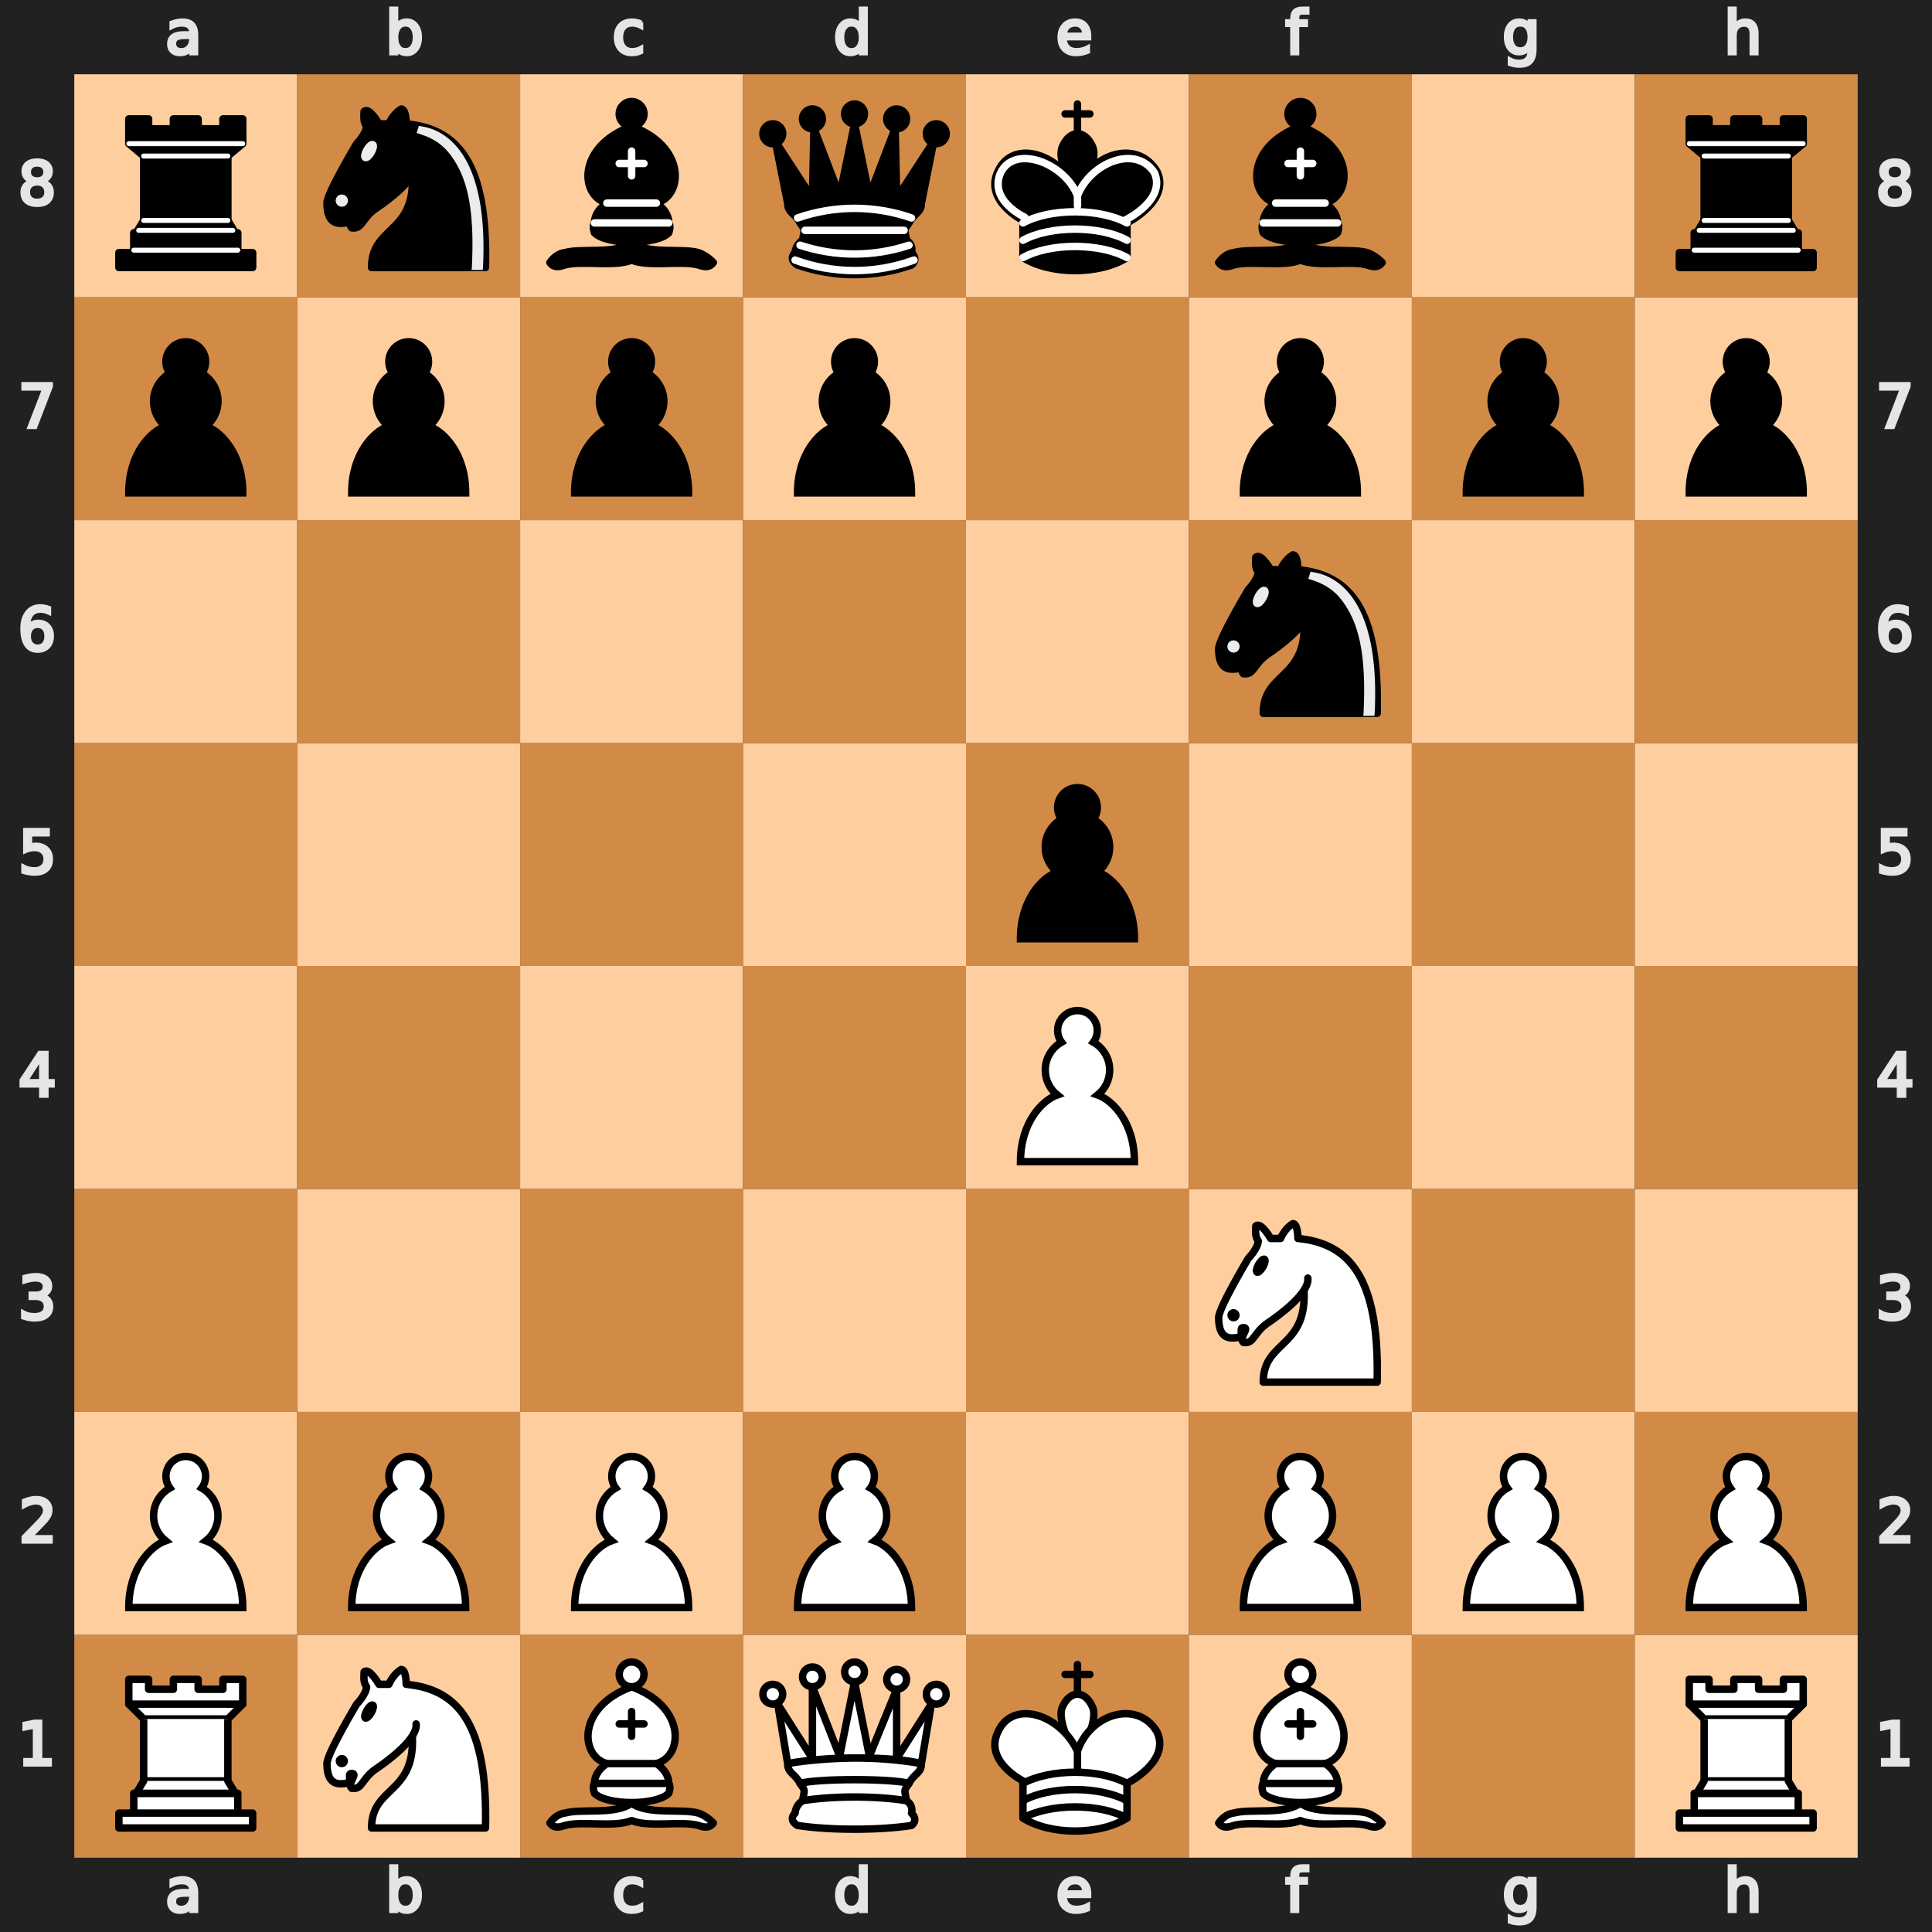
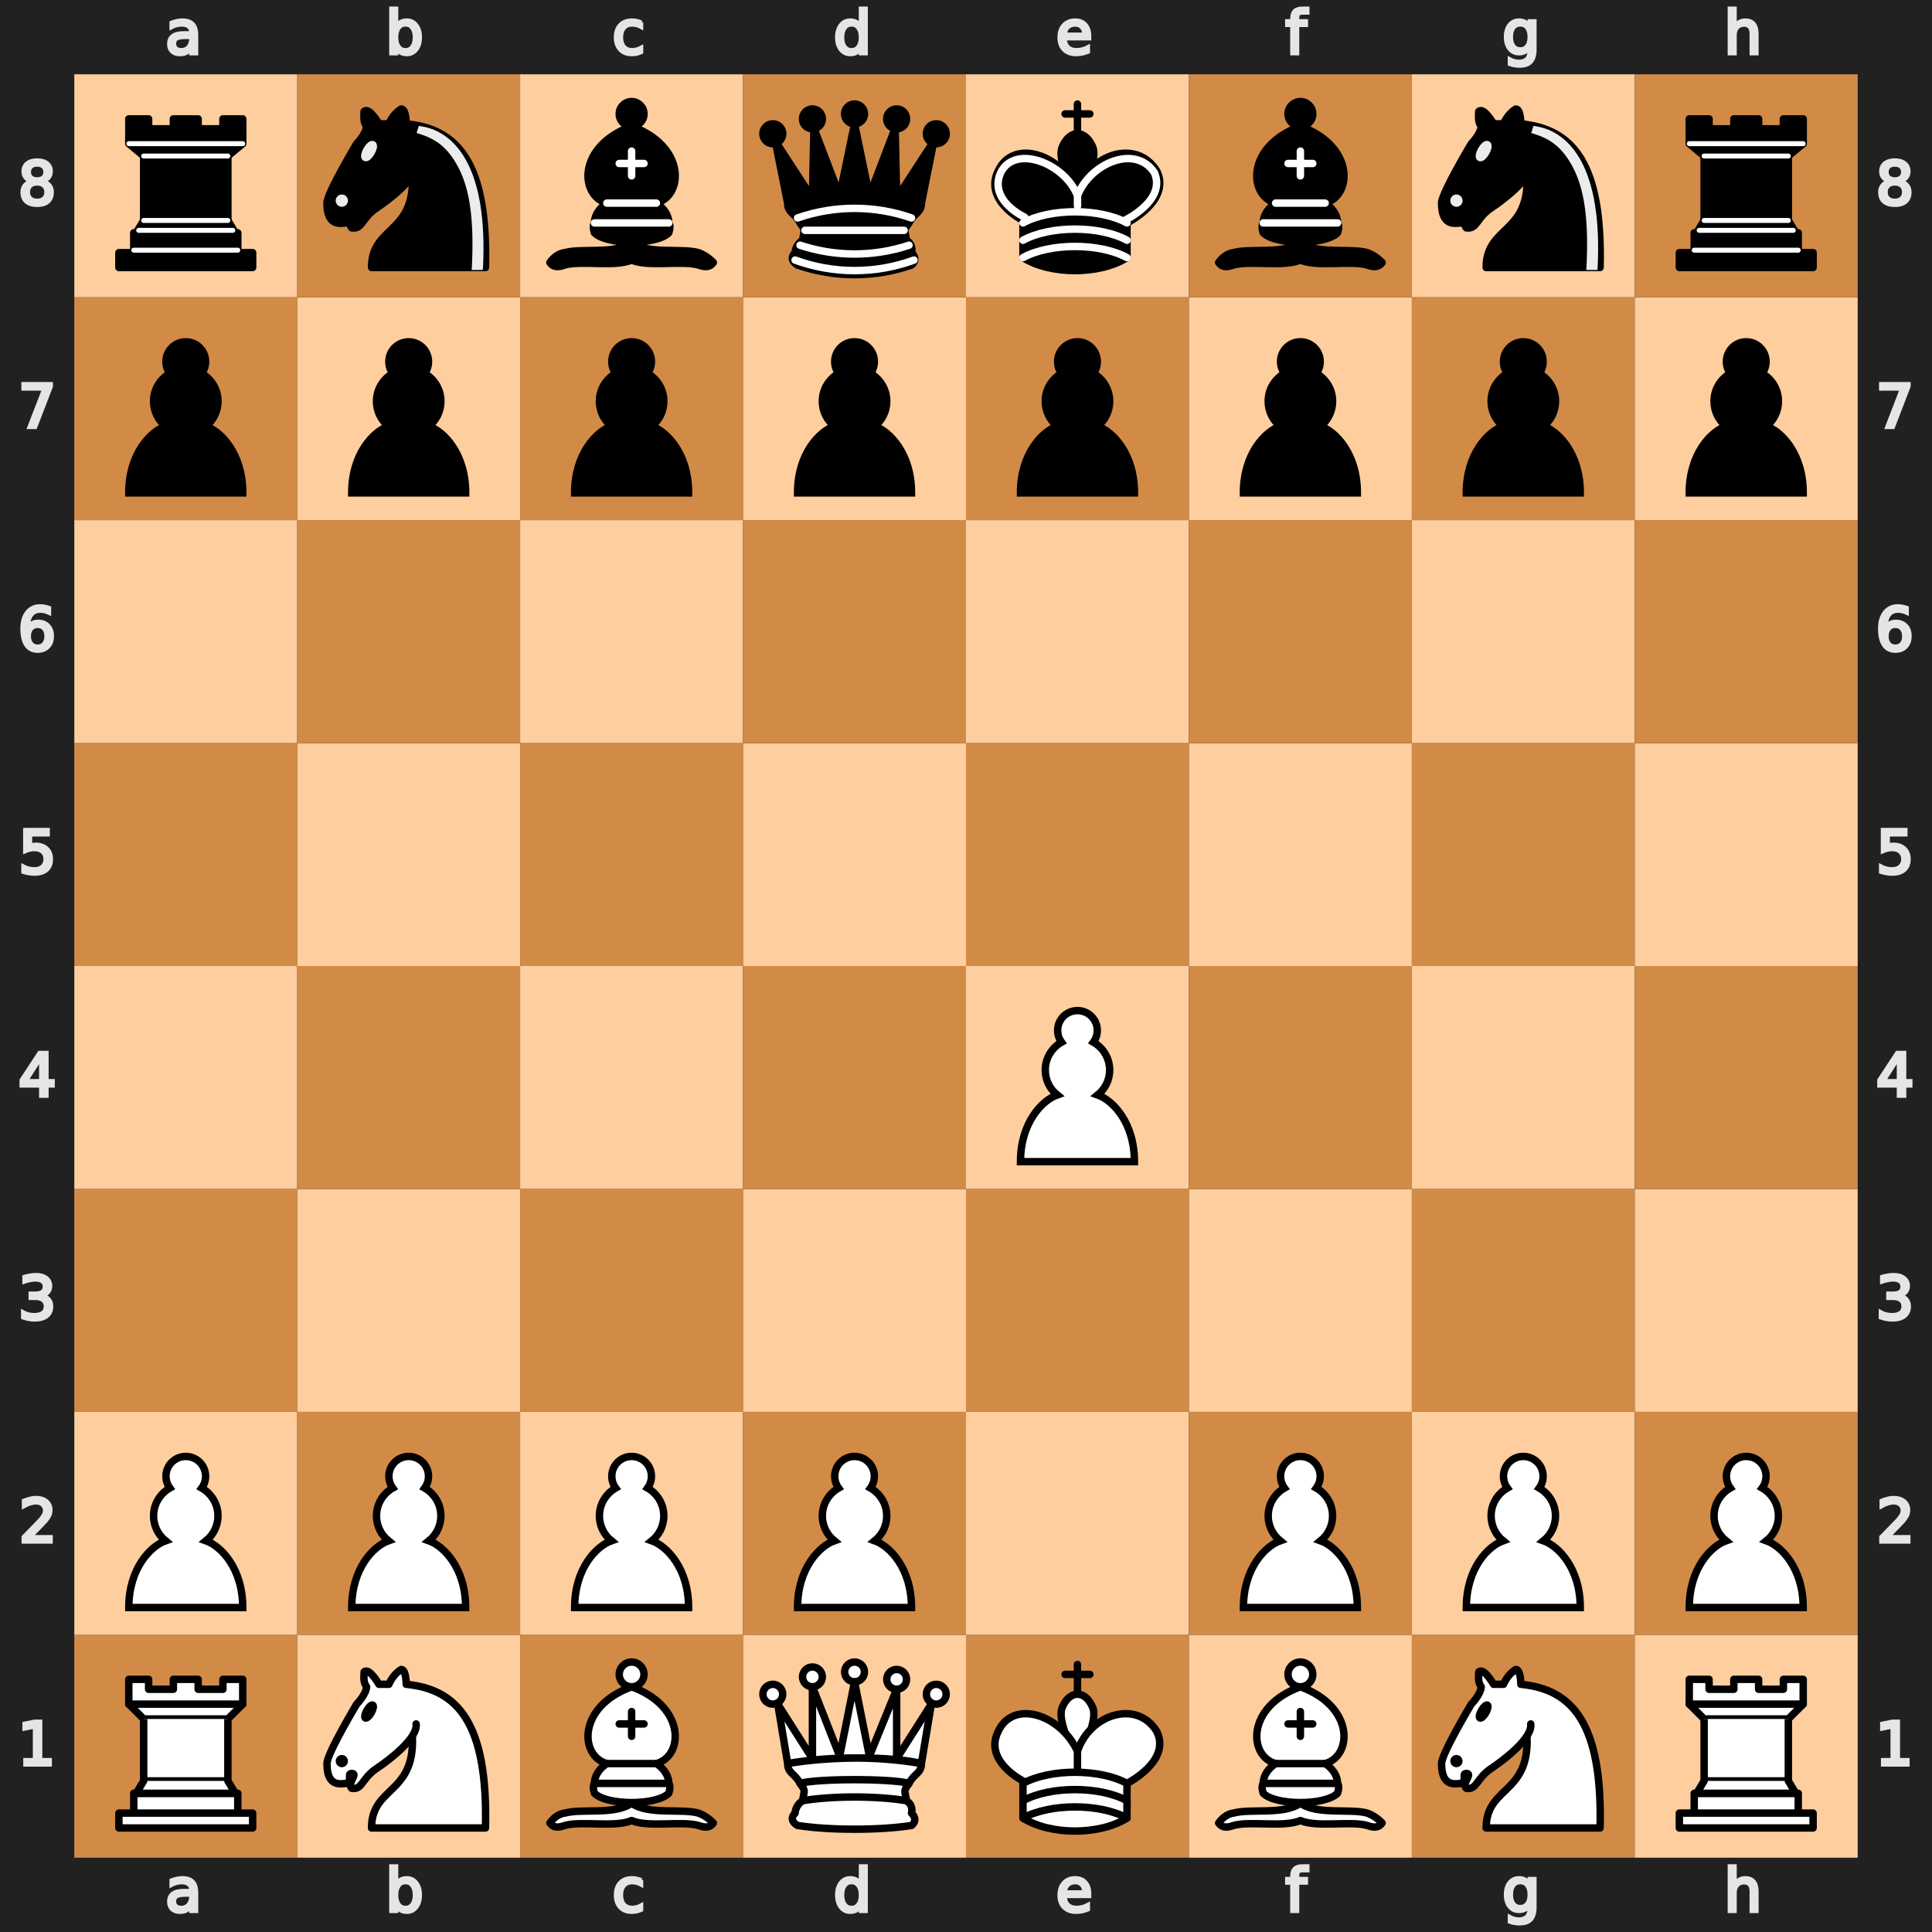
<svg xmlns="http://www.w3.org/2000/svg" xmlns:xlink="http://www.w3.org/1999/xlink" version="1.2" baseProfile="tiny" viewBox="0 0 390 390">
  <defs>
    <g id="white-pawn" class="white pawn">
      <path d="M22.5 9c-2.21 0-4 1.79-4 4 0 .89.29 1.71.78 2.38C17.33 16.5 16 18.59 16 21c0 2.03.94 3.84 2.41 5.03-3 1.06-7.41 5.55-7.41 13.47h23c0-7.92-4.41-12.41-7.41-13.47 1.47-1.19 2.41-3 2.41-5.03 0-2.41-1.33-4.5-3.28-5.62.49-.67.78-1.49.78-2.38 0-2.21-1.79-4-4-4z" fill="#fff" stroke="#000" stroke-width="1.5" stroke-linecap="round" />
    </g>
    <g id="white-knight" class="white knight" fill="none" fill-rule="evenodd" stroke="#000" stroke-width="1.5" stroke-linecap="round" stroke-linejoin="round">
      <path d="M 22,10 C 32.5,11 38.5,18 38,39 L 15,39 C 15,30 25,32.5 23,18" style="fill:#ffffff; stroke:#000000;" />
      <path d="M 24,18 C 24.38,20.91 18.45,25.37 16,27 C 13,29 13.18,31.34 11,31 C 9.958,30.06 12.41,27.96 11,28 C 10,28 11.19,29.23 10,30 C 9,30 5.997,31 6,26 C 6,24 12,14 12,14 C 12,14 13.89,12.1 14,10.5 C 13.27,9.506 13.5,8.5 13.5,7.5 C 14.5,6.5 16.5,10 16.5,10 L 18.5,10 C 18.5,10 19.28,8.008 21,7 C 22,7 22,10 22,10" style="fill:#ffffff; stroke:#000000;" />
      <path d="M 9.5 25.5 A 0.5 0.5 0 1 1 8.5,25.5 A 0.5 0.5 0 1 1 9.5 25.5 z" style="fill:#000000; stroke:#000000;" />
      <path d="M 15 15.5 A 0.5 1.5 0 1 1 14,15.5 A 0.5 1.5 0 1 1 15 15.5 z" transform="matrix(0.866,0.5,-0.5,0.866,9.693,-5.173)" style="fill:#000000; stroke:#000000;" />
    </g>
    <g id="white-bishop" class="white bishop" fill="none" fill-rule="evenodd" stroke="#000" stroke-width="1.5" stroke-linecap="round" stroke-linejoin="round">
      <g fill="#fff" stroke-linecap="butt">
        <path d="M9 36c3.39-.97 10.11.43 13.5-2 3.39 2.43 10.11 1.03 13.5 2 0 0 1.65.54 3 2-.68.97-1.65.99-3 .5-3.39-.97-10.11.46-13.5-1-3.39 1.46-10.11.03-13.5 1-1.354.49-2.323.47-3-.5 1.354-1.94 3-2 3-2zM15 32c2.5 2.5 12.5 2.5 15 0 .5-1.5 0-2 0-2 0-2.5-2.5-4-2.5-4 5.5-1.5 6-11.5-5-15.5-11 4-10.5 14-5 15.5 0 0-2.5 1.5-2.5 4 0 0-.5.5 0 2zM25 8a2.5 2.5 0 1 1-5 0 2.5 2.5 0 1 1 5 0z" />
      </g>
      <path d="M17.5 26h10M15 30h15m-7.5-14.5v5M20 18h5" stroke-linejoin="miter" />
    </g>
    <g id="white-rook" class="white rook" fill="#fff" fill-rule="evenodd" stroke="#000" stroke-width="1.5" stroke-linecap="round" stroke-linejoin="round">
      <path d="M9 39h27v-3H9v3zM12 36v-4h21v4H12zM11 14V9h4v2h5V9h5v2h5V9h4v5" stroke-linecap="butt" />
      <path d="M34 14l-3 3H14l-3-3" />
      <path d="M31 17v12.5H14V17" stroke-linecap="butt" stroke-linejoin="miter" />
      <path d="M31 29.5l1.5 2.5h-20l1.5-2.5" />
      <path d="M11 14h23" fill="none" stroke-linejoin="miter" />
    </g>
    <g id="white-queen" class="white queen" fill="#fff" fill-rule="evenodd" stroke="#000" stroke-width="1.5" stroke-linecap="round" stroke-linejoin="round">
      <path d="M8 12a2 2 0 1 1-4 0 2 2 0 1 1 4 0zM24.5 7.5a2 2 0 1 1-4 0 2 2 0 1 1 4 0zM41 12a2 2 0 1 1-4 0 2 2 0 1 1 4 0zM16 8.5a2 2 0 1 1-4 0 2 2 0 1 1 4 0zM33 9a2 2 0 1 1-4 0 2 2 0 1 1 4 0z" />
      <path d="M9 26c8.5-1.5 21-1.5 27 0l2-12-7 11V11l-5.5 13.5-3-15-3 15-5.5-14V25L7 14l2 12zM9 26c0 2 1.5 2 2.5 4 1 1.5 1 1 .5 3.5-1.5 1-1.5 2.5-1.5 2.5-1.5 1.5.5 2.5.5 2.5 6.5 1 16.5 1 23 0 0 0 1.5-1 0-2.5 0 0 .5-1.5-1-2.5-.5-2.5-.5-2 .5-3.5 1-2 2.5-2 2.5-4-8.5-1.5-18.5-1.5-27 0z" stroke-linecap="butt" />
      <path d="M11.5 30c3.5-1 18.5-1 22 0M12 33.5c6-1 15-1 21 0" fill="none" />
    </g>
    <g id="white-king" class="white king" fill="none" fill-rule="evenodd" stroke="#000" stroke-width="1.5" stroke-linecap="round" stroke-linejoin="round">
      <path d="M22.5 11.63V6M20 8h5" stroke-linejoin="miter" />
      <path d="M22.5 25s4.5-7.5 3-10.5c0 0-1-2.5-3-2.5s-3 2.5-3 2.5c-1.5 3 3 10.5 3 10.5" fill="#fff" stroke-linecap="butt" stroke-linejoin="miter" />
      <path d="M11.5 37c5.5 3.5 15.5 3.5 21 0v-7s9-4.5 6-10.5c-4-6.5-13.5-3.5-16 4V27v-3.5c-3.5-7.5-13-10.5-16-4-3 6 5 10 5 10V37z" fill="#fff" />
      <path d="M11.5 30c5.5-3 15.5-3 21 0m-21 3.5c5.5-3 15.5-3 21 0m-21 3.5c5.5-3 15.5-3 21 0" />
    </g>
    <g id="black-pawn" class="black pawn">
      <path d="M22.5 9c-2.21 0-4 1.79-4 4 0 .89.29 1.71.78 2.38C17.33 16.5 16 18.59 16 21c0 2.03.94 3.84 2.41 5.03-3 1.06-7.41 5.55-7.41 13.47h23c0-7.92-4.41-12.41-7.41-13.47 1.47-1.19 2.41-3 2.41-5.03 0-2.41-1.33-4.5-3.28-5.62.49-.67.78-1.49.78-2.38 0-2.21-1.79-4-4-4z" fill="#000" stroke="#000" stroke-width="1.5" stroke-linecap="round" />
    </g>
    <g id="black-knight" class="black knight" fill="none" fill-rule="evenodd" stroke="#000" stroke-width="1.5" stroke-linecap="round" stroke-linejoin="round">
      <path d="M 22,10 C 32.5,11 38.5,18 38,39 L 15,39 C 15,30 25,32.5 23,18" style="fill:#000000; stroke:#000000;" />
      <path d="M 24,18 C 24.38,20.91 18.45,25.37 16,27 C 13,29 13.18,31.34 11,31 C 9.958,30.06 12.41,27.96 11,28 C 10,28 11.19,29.23 10,30 C 9,30 5.997,31 6,26 C 6,24 12,14 12,14 C 12,14 13.89,12.1 14,10.5 C 13.27,9.506 13.5,8.5 13.5,7.5 C 14.5,6.5 16.5,10 16.5,10 L 18.5,10 C 18.5,10 19.28,8.008 21,7 C 22,7 22,10 22,10" style="fill:#000000; stroke:#000000;" />
      <path d="M 9.5 25.5 A 0.5 0.5 0 1 1 8.5,25.5 A 0.5 0.5 0 1 1 9.5 25.5 z" style="fill:#ececec; stroke:#ececec;" />
      <path d="M 15 15.5 A 0.5 1.5 0 1 1 14,15.5 A 0.5 1.5 0 1 1 15 15.5 z" transform="matrix(0.866,0.5,-0.5,0.866,9.693,-5.173)" style="fill:#ececec; stroke:#ececec;" />
      <path d="M 24.55,10.4 L 24.1,11.85 L 24.6,12 C 27.75,13 30.25,14.49 32.5,18.75 C 34.75,23.01 35.75,29.06 35.25,39 L 35.2,39.5 L 37.45,39.5 L 37.5,39 C 38,28.94 36.62,22.15 34.25,17.66 C 31.88,13.17 28.46,11.02 25.06,10.5 L 24.55,10.4 z " style="fill:#ececec; stroke:none;" />
    </g>
    <g id="black-bishop" class="black bishop" fill="none" fill-rule="evenodd" stroke="#000" stroke-width="1.5" stroke-linecap="round" stroke-linejoin="round">
      <path d="M9 36c3.39-.97 10.11.43 13.5-2 3.39 2.43 10.11 1.03 13.5 2 0 0 1.65.54 3 2-.68.97-1.65.99-3 .5-3.39-.97-10.11.46-13.5-1-3.39 1.46-10.11.03-13.5 1-1.354.49-2.323.47-3-.5 1.354-1.94 3-2 3-2zm6-4c2.5 2.5 12.5 2.5 15 0 .5-1.5 0-2 0-2 0-2.5-2.5-4-2.5-4 5.5-1.5 6-11.5-5-15.5-11 4-10.5 14-5 15.5 0 0-2.5 1.5-2.5 4 0 0-.5.5 0 2zM25 8a2.5 2.5 0 1 1-5 0 2.5 2.5 0 1 1 5 0z" fill="#000" stroke-linecap="butt" />
      <path d="M17.5 26h10M15 30h15m-7.5-14.5v5M20 18h5" stroke="#fff" stroke-linejoin="miter" />
    </g>
    <g id="black-rook" class="black rook" fill="#000" fill-rule="evenodd" stroke="#000" stroke-width="1.5" stroke-linecap="round" stroke-linejoin="round">
      <path d="M9 39h27v-3H9v3zM12.5 32l1.5-2.5h17l1.5 2.5h-20zM12 36v-4h21v4H12z" stroke-linecap="butt" />
      <path d="M14 29.5v-13h17v13H14z" stroke-linecap="butt" stroke-linejoin="miter" />
      <path d="M14 16.5L11 14h23l-3 2.5H14zM11 14V9h4v2h5V9h5v2h5V9h4v5H11z" stroke-linecap="butt" />
      <path d="M12 35.5h21M13 31.5h19M14 29.5h17M14 16.5h17M11 14h23" fill="none" stroke="#fff" stroke-width="1" stroke-linejoin="miter" />
    </g>
    <g id="black-queen" class="black queen" fill="#000" fill-rule="evenodd" stroke="#000" stroke-width="1.5" stroke-linecap="round" stroke-linejoin="round">
      <g fill="#000" stroke="none">
        <circle cx="6" cy="12" r="2.75" />
        <circle cx="14" cy="9" r="2.75" />
        <circle cx="22.5" cy="8" r="2.75" />
        <circle cx="31" cy="9" r="2.75" />
        <circle cx="39" cy="12" r="2.75" />
      </g>
      <path d="M9 26c8.5-1.5 21-1.5 27 0l2.5-12.5L31 25l-.3-14.1-5.2 13.6-3-14.5-3 14.5-5.2-13.6L14 25 6.5 13.5 9 26zM9 26c0 2 1.5 2 2.5 4 1 1.5 1 1 .5 3.5-1.5 1-1.5 2.5-1.5 2.5-1.5 1.5.5 2.5.5 2.5 6.5 1 16.5 1 23 0 0 0 1.5-1 0-2.5 0 0 .5-1.5-1-2.5-.5-2.5-.5-2 .5-3.5 1-2 2.5-2 2.5-4-8.5-1.5-18.5-1.5-27 0z" stroke-linecap="butt" />
      <path d="M11 38.5a35 35 1 0 0 23 0" fill="none" stroke-linecap="butt" />
      <path d="M11 29a35 35 1 0 1 23 0M12.5 31.5h20M11.5 34.5a35 35 1 0 0 22 0M10.5 37.5a35 35 1 0 0 24 0" fill="none" stroke="#fff" />
    </g>
    <g id="black-king" class="black king" fill="none" fill-rule="evenodd" stroke="#000" stroke-width="1.5" stroke-linecap="round" stroke-linejoin="round">
      <path d="M22.5 11.63V6" stroke-linejoin="miter" />
      <path d="M22.5 25s4.5-7.5 3-10.5c0 0-1-2.5-3-2.5s-3 2.5-3 2.5c-1.5 3 3 10.5 3 10.5" fill="#000" stroke-linecap="butt" stroke-linejoin="miter" />
      <path d="M11.5 37c5.5 3.5 15.5 3.5 21 0v-7s9-4.5 6-10.5c-4-6.5-13.5-3.5-16 4V27v-3.5c-3.5-7.5-13-10.5-16-4-3 6 5 10 5 10V37z" fill="#000" />
      <path d="M20 8h5" stroke-linejoin="miter" />
      <path d="M32 29.5s8.5-4 6.03-9.65C34.15 14 25 18 22.5 24.5l.01 2.1-.01-2.1C20 18 9.906 14 6.997 19.85c-2.497 5.65 4.853 9 4.853 9M11.5 30c5.5-3 15.5-3 21 0m-21 3.5c5.5-3 15.5-3 21 0m-21 3.5c5.5-3 15.5-3 21 0" stroke="#fff" />
    </g>
  </defs>
  <rect x="0" y="0" width="390" height="390" fill="#212121" />
  <g transform="translate(20, 0) scale(0.75, 0.75)" fill="#e5e5e5" stroke="#e5e5e5">
    <path d="M23.328 10.016q-1.742 0-2.414.398-.672.398-.672 1.36 0 .765.5 1.218.508.445 1.375.445 1.196 0 1.914-.843.727-.852.727-2.258v-.32zm2.867-.594v4.992h-1.437v-1.328q-.492.797-1.227 1.18-.734.375-1.797.375-1.343 0-2.14-.75-.79-.758-.79-2.024 0-1.476.985-2.226.992-.75 2.953-.75h2.016V8.75q0-.992-.656-1.531-.649-.547-1.829-.547-.75 0-1.46.18-.711.18-1.368.539V6.062q.79-.304 1.532-.453.742-.156 1.445-.156 1.898 0 2.836.984.937.985.937 2.985z" />
  </g>
  <g transform="translate(20, 375) scale(0.75, 0.75)" fill="#e5e5e5" stroke="#e5e5e5">
    <path d="M23.328 10.016q-1.742 0-2.414.398-.672.398-.672 1.36 0 .765.5 1.218.508.445 1.375.445 1.196 0 1.914-.843.727-.852.727-2.258v-.32zm2.867-.594v4.992h-1.437v-1.328q-.492.797-1.227 1.18-.734.375-1.797.375-1.343 0-2.14-.75-.79-.758-.79-2.024 0-1.476.985-2.226.992-.75 2.953-.75h2.016V8.75q0-.992-.656-1.531-.649-.547-1.829-.547-.75 0-1.46.18-.711.18-1.368.539V6.062q.79-.304 1.532-.453.742-.156 1.445-.156 1.898 0 2.836.984.937.985.937 2.985z" />
  </g>
  <g transform="translate(65, 0) scale(0.75, 0.75)" fill="#e5e5e5" stroke="#e5e5e5">
    <path d="M24.922 10.047q0-1.586-.656-2.485-.649-.906-1.79-.906-1.14 0-1.796.906-.649.899-.649 2.485 0 1.586.649 2.492.656.898 1.797.898 1.14 0 1.789-.898.656-.906.656-2.492zm-4.89-3.055q.452-.781 1.14-1.156.695-.383 1.656-.383 1.594 0 2.586 1.266 1 1.265 1 3.328 0 2.062-1 3.328-.992 1.266-2.586 1.266-.96 0-1.656-.375-.688-.383-1.14-1.164v1.312h-1.446V2.258h1.445z" />
  </g>
  <g transform="translate(65, 375) scale(0.75, 0.75)" fill="#e5e5e5" stroke="#e5e5e5">
    <path d="M24.922 10.047q0-1.586-.656-2.485-.649-.906-1.79-.906-1.14 0-1.796.906-.649.899-.649 2.485 0 1.586.649 2.492.656.898 1.797.898 1.14 0 1.789-.898.656-.906.656-2.492zm-4.89-3.055q.452-.781 1.14-1.156.695-.383 1.656-.383 1.594 0 2.586 1.266 1 1.265 1 3.328 0 2.062-1 3.328-.992 1.266-2.586 1.266-.96 0-1.656-.375-.688-.383-1.14-1.164v1.312h-1.446V2.258h1.445z" />
  </g>
  <g transform="translate(110, 0) scale(0.75, 0.75)" fill="#e5e5e5" stroke="#e5e5e5">
    <path d="M25.96 6v1.344q-.608-.336-1.226-.5-.609-.172-1.234-.172-1.398 0-2.172.89-.773.883-.773 2.485 0 1.601.773 2.492.774.883 2.172.883.625 0 1.234-.164.618-.172 1.227-.508v1.328q-.602.281-1.25.422-.64.14-1.367.14-1.977 0-3.14-1.242-1.165-1.242-1.165-3.351 0-2.14 1.172-3.367 1.18-1.227 3.227-1.227.664 0 1.296.14.633.134 1.227.407z" />
  </g>
  <g transform="translate(110, 375) scale(0.75, 0.75)" fill="#e5e5e5" stroke="#e5e5e5">
    <path d="M25.96 6v1.344q-.608-.336-1.226-.5-.609-.172-1.234-.172-1.398 0-2.172.89-.773.883-.773 2.485 0 1.601.773 2.492.774.883 2.172.883.625 0 1.234-.164.618-.172 1.227-.508v1.328q-.602.281-1.25.422-.64.14-1.367.14-1.977 0-3.14-1.242-1.165-1.242-1.165-3.351 0-2.14 1.172-3.367 1.18-1.227 3.227-1.227.664 0 1.296.14.633.134 1.227.407z" />
  </g>
  <g transform="translate(155, 0) scale(0.75, 0.75)" fill="#e5e5e5" stroke="#e5e5e5">
    <path d="M24.973 6.992V2.258h1.437v12.156h-1.437v-1.312q-.453.78-1.149 1.164-.687.375-1.656.375-1.586 0-2.586-1.266-.992-1.266-.992-3.328 0-2.063.992-3.328 1-1.266 2.586-1.266.969 0 1.656.383.696.375 1.149 1.156zm-4.899 3.055q0 1.586.649 2.492.656.898 1.797.898 1.14 0 1.796-.898.657-.906.657-2.492 0-1.586-.657-2.485-.656-.906-1.796-.906-1.141 0-1.797.906-.649.899-.649 2.485z" />
  </g>
  <g transform="translate(155, 375) scale(0.75, 0.75)" fill="#e5e5e5" stroke="#e5e5e5">
    <path d="M24.973 6.992V2.258h1.437v12.156h-1.437v-1.312q-.453.78-1.149 1.164-.687.375-1.656.375-1.586 0-2.586-1.266-.992-1.266-.992-3.328 0-2.063.992-3.328 1-1.266 2.586-1.266.969 0 1.656.383.696.375 1.149 1.156zm-4.899 3.055q0 1.586.649 2.492.656.898 1.797.898 1.14 0 1.796-.898.657-.906.657-2.492 0-1.586-.657-2.485-.656-.906-1.796-.906-1.141 0-1.797.906-.649.899-.649 2.485z" />
  </g>
  <g transform="translate(200, 0) scale(0.75, 0.75)" fill="#e5e5e5" stroke="#e5e5e5">
    <path d="M26.555 9.68v.703h-6.61q.094 1.484.89 2.265.806.774 2.235.774.828 0 1.602-.203.781-.203 1.547-.61v1.36q-.774.328-1.586.5-.813.172-1.649.172-2.093 0-3.32-1.22-1.219-1.218-1.219-3.296 0-2.148 1.157-3.406 1.164-1.266 3.132-1.266 1.766 0 2.79 1.14 1.03 1.134 1.03 3.087zm-1.438-.422q-.015-1.18-.664-1.883-.64-.703-1.703-.703-1.203 0-1.93.68-.718.68-.828 1.914z" />
  </g>
  <g transform="translate(200, 375) scale(0.75, 0.75)" fill="#e5e5e5" stroke="#e5e5e5">
    <path d="M26.555 9.68v.703h-6.61q.094 1.484.89 2.265.806.774 2.235.774.828 0 1.602-.203.781-.203 1.547-.61v1.36q-.774.328-1.586.5-.813.172-1.649.172-2.093 0-3.32-1.22-1.219-1.218-1.219-3.296 0-2.148 1.157-3.406 1.164-1.266 3.132-1.266 1.766 0 2.79 1.14 1.03 1.134 1.03 3.087zm-1.438-.422q-.015-1.18-.664-1.883-.64-.703-1.703-.703-1.203 0-1.93.68-.718.68-.828 1.914z" />
  </g>
  <g transform="translate(245, 0) scale(0.75, 0.75)" fill="#e5e5e5" stroke="#e5e5e5">
    <path d="M25.285 2.258v1.195H23.91q-.773 0-1.078.313-.297.312-.297 1.125v.773h2.367v1.117h-2.367v7.633H21.09V6.781h-1.375V5.664h1.375v-.61q0-1.46.68-2.124.68-.672 2.156-.672z" />
  </g>
  <g transform="translate(245, 375) scale(0.75, 0.75)" fill="#e5e5e5" stroke="#e5e5e5">
    <path d="M25.285 2.258v1.195H23.91q-.773 0-1.078.313-.297.312-.297 1.125v.773h2.367v1.117h-2.367v7.633H21.09V6.781h-1.375V5.664h1.375v-.61q0-1.46.68-2.124.68-.672 2.156-.672z" />
  </g>
  <g transform="translate(290, 0) scale(0.75, 0.75)" fill="#e5e5e5" stroke="#e5e5e5">
    <path d="M24.973 9.937q0-1.562-.649-2.421-.64-.86-1.804-.86-1.157 0-1.805.86-.64.859-.64 2.421 0 1.555.64 2.415.648.859 1.805.859 1.164 0 1.804-.86.649-.859.649-2.414zm1.437 3.391q0 2.234-.992 3.32-.992 1.094-3.04 1.094-.757 0-1.429-.117-.672-.11-1.304-.344v-1.398q.632.344 1.25.508.617.164 1.257.164 1.414 0 2.118-.743.703-.734.703-2.226v-.711q-.446.773-1.141 1.156-.695.383-1.664.383-1.61 0-2.594-1.227-.984-1.226-.984-3.25 0-2.03.984-3.257.985-1.227 2.594-1.227.969 0 1.664.383t1.14 1.156V5.664h1.438z" />
  </g>
  <g transform="translate(290, 375) scale(0.75, 0.75)" fill="#e5e5e5" stroke="#e5e5e5">
    <path d="M24.973 9.937q0-1.562-.649-2.421-.64-.86-1.804-.86-1.157 0-1.805.86-.64.859-.64 2.421 0 1.555.64 2.415.648.859 1.805.859 1.164 0 1.804-.86.649-.859.649-2.414zm1.437 3.391q0 2.234-.992 3.32-.992 1.094-3.04 1.094-.757 0-1.429-.117-.672-.11-1.304-.344v-1.398q.632.344 1.25.508.617.164 1.257.164 1.414 0 2.118-.743.703-.734.703-2.226v-.711q-.446.773-1.141 1.156-.695.383-1.664.383-1.61 0-2.594-1.227-.984-1.226-.984-3.25 0-2.03.984-3.257.985-1.227 2.594-1.227.969 0 1.664.383t1.14 1.156V5.664h1.438z" />
  </g>
  <g transform="translate(335, 0) scale(0.75, 0.75)" fill="#e5e5e5" stroke="#e5e5e5">
    <path d="M26.164 9.133v5.281h-1.437V9.18q0-1.243-.485-1.86-.484-.617-1.453-.617-1.164 0-1.836.742-.672.742-.672 2.024v4.945h-1.445V2.258h1.445v4.765q.516-.789 1.211-1.18.703-.39 1.617-.39 1.508 0 2.282.938.773.93.773 2.742z" />
  </g>
  <g transform="translate(335, 375) scale(0.75, 0.75)" fill="#e5e5e5" stroke="#e5e5e5">
    <path d="M26.164 9.133v5.281h-1.437V9.18q0-1.243-.485-1.86-.484-.617-1.453-.617-1.164 0-1.836.742-.672.742-.672 2.024v4.945h-1.445V2.258h1.445v4.765q.516-.789 1.211-1.18.703-.39 1.617-.39 1.508 0 2.282.938.773.93.773 2.742z" />
  </g>
  <g transform="translate(0, 335) scale(0.75, 0.75)" fill="#e5e5e5" stroke="#e5e5e5">
    <path d="M6.754 26.996h2.578v-8.898l-2.805.562v-1.437l2.79-.563h1.578v10.336h2.578v1.328h-6.72z" />
  </g>
  <g transform="translate(375, 335) scale(0.75, 0.75)" fill="#e5e5e5" stroke="#e5e5e5">
    <path d="M6.754 26.996h2.578v-8.898l-2.805.562v-1.437l2.79-.563h1.578v10.336h2.578v1.328h-6.72z" />
  </g>
  <g transform="translate(0, 290) scale(0.75, 0.75)" fill="#e5e5e5" stroke="#e5e5e5">
    <path d="M8.195 26.996h5.508v1.328H6.297v-1.328q.898-.93 2.445-2.492 1.555-1.57 1.953-2.024.758-.851 1.055-1.437.305-.594.305-1.164 0-.93-.657-1.516-.648-.586-1.695-.586-.742 0-1.57.258-.82.258-1.758.781v-1.593q.953-.383 1.781-.578.828-.196 1.516-.196 1.812 0 2.89.906 1.079.907 1.079 2.422 0 .72-.274 1.368-.265.64-.976 1.515-.196.227-1.243 1.313-1.046 1.078-2.953 3.023z" />
  </g>
  <g transform="translate(375, 290) scale(0.75, 0.75)" fill="#e5e5e5" stroke="#e5e5e5">
    <path d="M8.195 26.996h5.508v1.328H6.297v-1.328q.898-.93 2.445-2.492 1.555-1.57 1.953-2.024.758-.851 1.055-1.437.305-.594.305-1.164 0-.93-.657-1.516-.648-.586-1.695-.586-.742 0-1.57.258-.82.258-1.758.781v-1.593q.953-.383 1.781-.578.828-.196 1.516-.196 1.812 0 2.89.906 1.079.907 1.079 2.422 0 .72-.274 1.368-.265.64-.976 1.515-.196.227-1.243 1.313-1.046 1.078-2.953 3.023z" />
  </g>
  <g transform="translate(0, 245) scale(0.75, 0.75)" fill="#e5e5e5" stroke="#e5e5e5">
    <path d="M11.434 22.035q1.132.242 1.765 1.008.64.766.64 1.89 0 1.727-1.187 2.672-1.187.946-3.375.946-.734 0-1.515-.149-.774-.14-1.602-.43V26.45q.656.383 1.438.578.78.196 1.632.196 1.485 0 2.258-.586.782-.586.782-1.703 0-1.032-.727-1.61-.719-.586-2.008-.586h-1.36v-1.297h1.423q1.164 0 1.78-.46.618-.47.618-1.344 0-.899-.64-1.375-.633-.485-1.82-.485-.65 0-1.391.141-.743.14-1.633.437V16.95q.898-.25 1.68-.375.788-.125 1.484-.125 1.797 0 2.844.82 1.046.813 1.046 2.204 0 .968-.554 1.64-.555.664-1.578.922z" />
  </g>
  <g transform="translate(375, 245) scale(0.75, 0.75)" fill="#e5e5e5" stroke="#e5e5e5">
    <path d="M11.434 22.035q1.132.242 1.765 1.008.64.766.64 1.89 0 1.727-1.187 2.672-1.187.946-3.375.946-.734 0-1.515-.149-.774-.14-1.602-.43V26.45q.656.383 1.438.578.78.196 1.632.196 1.485 0 2.258-.586.782-.586.782-1.703 0-1.032-.727-1.61-.719-.586-2.008-.586h-1.36v-1.297h1.423q1.164 0 1.78-.46.618-.47.618-1.344 0-.899-.64-1.375-.633-.485-1.82-.485-.65 0-1.391.141-.743.14-1.633.437V16.95q.898-.25 1.68-.375.788-.125 1.484-.125 1.797 0 2.844.82 1.046.813 1.046 2.204 0 .968-.554 1.64-.555.664-1.578.922z" />
  </g>
  <g transform="translate(0, 200) scale(0.75, 0.75)" fill="#e5e5e5" stroke="#e5e5e5">
    <path d="M11.016 18.035L7.03 24.262h3.985zm-.414-1.375h1.984v7.602h1.664v1.312h-1.664v2.75h-1.57v-2.75H5.75v-1.523z" />
  </g>
  <g transform="translate(375, 200) scale(0.75, 0.75)" fill="#e5e5e5" stroke="#e5e5e5">
    <path d="M11.016 18.035L7.03 24.262h3.985zm-.414-1.375h1.984v7.602h1.664v1.312h-1.664v2.75h-1.57v-2.75H5.75v-1.523z" />
  </g>
  <g transform="translate(0, 155) scale(0.75, 0.75)" fill="#e5e5e5" stroke="#e5e5e5">
    <path d="M6.719 16.66h6.195v1.328h-4.75v2.86q.344-.118.688-.172.343-.063.687-.063 1.953 0 3.094 1.07 1.14 1.07 1.14 2.899 0 1.883-1.171 2.93-1.172 1.039-3.305 1.039-.735 0-1.5-.125-.758-.125-1.57-.375v-1.586q.703.383 1.453.57.75.188 1.586.188 1.351 0 2.14-.711.79-.711.79-1.93 0-1.219-.79-1.93-.789-.71-2.14-.71-.633 0-1.266.14-.625.14-1.281.438z" />
  </g>
  <g transform="translate(375, 155) scale(0.75, 0.75)" fill="#e5e5e5" stroke="#e5e5e5">
    <path d="M6.719 16.66h6.195v1.328h-4.75v2.86q.344-.118.688-.172.343-.063.687-.063 1.953 0 3.094 1.07 1.14 1.07 1.14 2.899 0 1.883-1.171 2.93-1.172 1.039-3.305 1.039-.735 0-1.5-.125-.758-.125-1.57-.375v-1.586q.703.383 1.453.57.75.188 1.586.188 1.351 0 2.14-.711.79-.711.79-1.93 0-1.219-.79-1.93-.789-.71-2.14-.71-.633 0-1.266.14-.625.14-1.281.438z" />
  </g>
  <g transform="translate(0, 110) scale(0.75, 0.75)" fill="#e5e5e5" stroke="#e5e5e5">
    <path d="M10.137 21.863q-1.063 0-1.688.727-.617.726-.617 1.992 0 1.258.617 1.992.625.727 1.688.727 1.062 0 1.68-.727.624-.734.624-1.992 0-1.266-.625-1.992-.617-.727-1.68-.727zm3.133-4.945v1.437q-.594-.28-1.204-.43-.601-.148-1.195-.148-1.562 0-2.39 1.055-.82 1.055-.938 3.188.46-.68 1.156-1.04.696-.367 1.531-.367 1.758 0 2.774 1.07 1.023 1.063 1.023 2.899 0 1.797-1.062 2.883-1.063 1.086-2.828 1.086-2.024 0-3.094-1.547-1.07-1.555-1.07-4.5 0-2.766 1.312-4.406 1.313-1.649 3.524-1.649.593 0 1.195.117.61.118 1.266.352z" />
  </g>
  <g transform="translate(375, 110) scale(0.75, 0.75)" fill="#e5e5e5" stroke="#e5e5e5">
    <path d="M10.137 21.863q-1.063 0-1.688.727-.617.726-.617 1.992 0 1.258.617 1.992.625.727 1.688.727 1.062 0 1.68-.727.624-.734.624-1.992 0-1.266-.625-1.992-.617-.727-1.68-.727zm3.133-4.945v1.437q-.594-.28-1.204-.43-.601-.148-1.195-.148-1.562 0-2.39 1.055-.82 1.055-.938 3.188.46-.68 1.156-1.04.696-.367 1.531-.367 1.758 0 2.774 1.07 1.023 1.063 1.023 2.899 0 1.797-1.062 2.883-1.063 1.086-2.828 1.086-2.024 0-3.094-1.547-1.07-1.555-1.07-4.5 0-2.766 1.312-4.406 1.313-1.649 3.524-1.649.593 0 1.195.117.61.118 1.266.352z" />
  </g>
  <g transform="translate(0, 65) scale(0.75, 0.75)" fill="#e5e5e5" stroke="#e5e5e5">
    <path d="M6.25 16.66h7.5v.672L9.516 28.324H7.867l3.985-10.336H6.25z" />
  </g>
  <g transform="translate(375, 65) scale(0.75, 0.75)" fill="#e5e5e5" stroke="#e5e5e5">
    <path d="M6.25 16.66h7.5v.672L9.516 28.324H7.867l3.985-10.336H6.25z" />
  </g>
  <g transform="translate(0, 20) scale(0.75, 0.75)" fill="#e5e5e5" stroke="#e5e5e5">
    <path d="M10 22.785q-1.125 0-1.773.602-.641.601-.641 1.656t.64 1.656q.649.602 1.774.602t1.773-.602q.649-.61.649-1.656 0-1.055-.649-1.656-.64-.602-1.773-.602zm-1.578-.672q-1.016-.25-1.586-.945-.563-.695-.563-1.695 0-1.399.993-2.211 1-.813 2.734-.813 1.742 0 2.734.813.993.812.993 2.21 0 1-.57 1.696-.563.695-1.571.945 1.14.266 1.773 1.04.641.773.641 1.89 0 1.695-1.04 2.602-1.03.906-2.96.906t-2.969-.906Q6 26.738 6 25.043q0-1.117.64-1.89.641-.774 1.782-1.04zm-.578-2.492q0 .906.562 1.414.57.508 1.594.508 1.016 0 1.586-.508.578-.508.578-1.414 0-.906-.578-1.414-.57-.508-1.586-.508-1.023 0-1.594.508-.562.508-.562 1.414z" />
  </g>
  <g transform="translate(375, 20) scale(0.75, 0.75)" fill="#e5e5e5" stroke="#e5e5e5">
    <path d="M10 22.785q-1.125 0-1.773.602-.641.601-.641 1.656t.64 1.656q.649.602 1.774.602t1.773-.602q.649-.61.649-1.656 0-1.055-.649-1.656-.64-.602-1.773-.602zm-1.578-.672q-1.016-.25-1.586-.945-.563-.695-.563-1.695 0-1.399.993-2.211 1-.813 2.734-.813 1.742 0 2.734.813.993.812.993 2.21 0 1-.57 1.696-.563.695-1.571.945 1.14.266 1.773 1.04.641.773.641 1.89 0 1.695-1.04 2.602-1.03.906-2.96.906t-2.969-.906Q6 26.738 6 25.043q0-1.117.64-1.89.641-.774 1.782-1.04zm-.578-2.492q0 .906.562 1.414.57.508 1.594.508 1.016 0 1.586-.508.578-.508.578-1.414 0-.906-.578-1.414-.57-.508-1.586-.508-1.023 0-1.594.508-.562.508-.562 1.414z" />
  </g>
  <rect x="15" y="330" width="45" height="45" class="square dark a1" stroke="none" fill="#d18b47" />
  <rect x="60" y="330" width="45" height="45" class="square light b1" stroke="none" fill="#ffce9e" />
  <rect x="105" y="330" width="45" height="45" class="square dark c1" stroke="none" fill="#d18b47" />
  <rect x="150" y="330" width="45" height="45" class="square light d1" stroke="none" fill="#ffce9e" />
  <rect x="195" y="330" width="45" height="45" class="square dark e1" stroke="none" fill="#d18b47" />
  <rect x="240" y="330" width="45" height="45" class="square light f1" stroke="none" fill="#ffce9e" />
  <rect x="285" y="330" width="45" height="45" class="square dark g1" stroke="none" fill="#d18b47" />
  <rect x="330" y="330" width="45" height="45" class="square light h1" stroke="none" fill="#ffce9e" />
  <rect x="15" y="285" width="45" height="45" class="square light a2" stroke="none" fill="#ffce9e" />
  <rect x="60" y="285" width="45" height="45" class="square dark b2" stroke="none" fill="#d18b47" />
  <rect x="105" y="285" width="45" height="45" class="square light c2" stroke="none" fill="#ffce9e" />
  <rect x="150" y="285" width="45" height="45" class="square dark d2" stroke="none" fill="#d18b47" />
  <rect x="195" y="285" width="45" height="45" class="square light e2" stroke="none" fill="#ffce9e" />
  <rect x="240" y="285" width="45" height="45" class="square dark f2" stroke="none" fill="#d18b47" />
  <rect x="285" y="285" width="45" height="45" class="square light g2" stroke="none" fill="#ffce9e" />
  <rect x="330" y="285" width="45" height="45" class="square dark h2" stroke="none" fill="#d18b47" />
  <rect x="15" y="240" width="45" height="45" class="square dark a3" stroke="none" fill="#d18b47" />
  <rect x="60" y="240" width="45" height="45" class="square light b3" stroke="none" fill="#ffce9e" />
  <rect x="105" y="240" width="45" height="45" class="square dark c3" stroke="none" fill="#d18b47" />
  <rect x="150" y="240" width="45" height="45" class="square light d3" stroke="none" fill="#ffce9e" />
  <rect x="195" y="240" width="45" height="45" class="square dark e3" stroke="none" fill="#d18b47" />
  <rect x="240" y="240" width="45" height="45" class="square light f3" stroke="none" fill="#ffce9e" />
  <rect x="285" y="240" width="45" height="45" class="square dark g3" stroke="none" fill="#d18b47" />
  <rect x="330" y="240" width="45" height="45" class="square light h3" stroke="none" fill="#ffce9e" />
  <rect x="15" y="195" width="45" height="45" class="square light a4" stroke="none" fill="#ffce9e" />
  <rect x="60" y="195" width="45" height="45" class="square dark b4" stroke="none" fill="#d18b47" />
  <rect x="105" y="195" width="45" height="45" class="square light c4" stroke="none" fill="#ffce9e" />
  <rect x="150" y="195" width="45" height="45" class="square dark d4" stroke="none" fill="#d18b47" />
  <rect x="195" y="195" width="45" height="45" class="square light e4" stroke="none" fill="#ffce9e" />
  <rect x="240" y="195" width="45" height="45" class="square dark f4" stroke="none" fill="#d18b47" />
  <rect x="285" y="195" width="45" height="45" class="square light g4" stroke="none" fill="#ffce9e" />
  <rect x="330" y="195" width="45" height="45" class="square dark h4" stroke="none" fill="#d18b47" />
  <rect x="15" y="150" width="45" height="45" class="square dark a5" stroke="none" fill="#d18b47" />
  <rect x="60" y="150" width="45" height="45" class="square light b5" stroke="none" fill="#ffce9e" />
  <rect x="105" y="150" width="45" height="45" class="square dark c5" stroke="none" fill="#d18b47" />
  <rect x="150" y="150" width="45" height="45" class="square light d5" stroke="none" fill="#ffce9e" />
  <rect x="195" y="150" width="45" height="45" class="square dark e5" stroke="none" fill="#d18b47" />
  <rect x="240" y="150" width="45" height="45" class="square light f5" stroke="none" fill="#ffce9e" />
  <rect x="285" y="150" width="45" height="45" class="square dark g5" stroke="none" fill="#d18b47" />
  <rect x="330" y="150" width="45" height="45" class="square light h5" stroke="none" fill="#ffce9e" />
  <rect x="15" y="105" width="45" height="45" class="square light a6" stroke="none" fill="#ffce9e" />
  <rect x="60" y="105" width="45" height="45" class="square dark b6" stroke="none" fill="#d18b47" />
  <rect x="105" y="105" width="45" height="45" class="square light c6" stroke="none" fill="#ffce9e" />
  <rect x="150" y="105" width="45" height="45" class="square dark d6" stroke="none" fill="#d18b47" />
  <rect x="195" y="105" width="45" height="45" class="square light e6" stroke="none" fill="#ffce9e" />
  <rect x="240" y="105" width="45" height="45" class="square dark f6" stroke="none" fill="#d18b47" />
  <rect x="285" y="105" width="45" height="45" class="square light g6" stroke="none" fill="#ffce9e" />
  <rect x="330" y="105" width="45" height="45" class="square dark h6" stroke="none" fill="#d18b47" />
  <rect x="15" y="60" width="45" height="45" class="square dark a7" stroke="none" fill="#d18b47" />
  <rect x="60" y="60" width="45" height="45" class="square light b7" stroke="none" fill="#ffce9e" />
  <rect x="105" y="60" width="45" height="45" class="square dark c7" stroke="none" fill="#d18b47" />
  <rect x="150" y="60" width="45" height="45" class="square light d7" stroke="none" fill="#ffce9e" />
  <rect x="195" y="60" width="45" height="45" class="square dark e7" stroke="none" fill="#d18b47" />
  <rect x="240" y="60" width="45" height="45" class="square light f7" stroke="none" fill="#ffce9e" />
  <rect x="285" y="60" width="45" height="45" class="square dark g7" stroke="none" fill="#d18b47" />
  <rect x="330" y="60" width="45" height="45" class="square light h7" stroke="none" fill="#ffce9e" />
  <rect x="15" y="15" width="45" height="45" class="square light a8" stroke="none" fill="#ffce9e" />
  <rect x="60" y="15" width="45" height="45" class="square dark b8" stroke="none" fill="#d18b47" />
  <rect x="105" y="15" width="45" height="45" class="square light c8" stroke="none" fill="#ffce9e" />
  <rect x="150" y="15" width="45" height="45" class="square dark d8" stroke="none" fill="#d18b47" />
  <rect x="195" y="15" width="45" height="45" class="square light e8" stroke="none" fill="#ffce9e" />
  <rect x="240" y="15" width="45" height="45" class="square dark f8" stroke="none" fill="#d18b47" />
  <rect x="285" y="15" width="45" height="45" class="square light g8" stroke="none" fill="#ffce9e" />
  <rect x="330" y="15" width="45" height="45" class="square dark h8" stroke="none" fill="#d18b47" />
  <use href="#white-rook" xlink:href="#white-rook" transform="translate(15, 330)" />
  <use href="#white-knight" xlink:href="#white-knight" transform="translate(60, 330)" />
  <use href="#white-bishop" xlink:href="#white-bishop" transform="translate(105, 330)" />
  <use href="#white-queen" xlink:href="#white-queen" transform="translate(150, 330)" />
  <use href="#white-king" xlink:href="#white-king" transform="translate(195, 330)" />
  <use href="#white-bishop" xlink:href="#white-bishop" transform="translate(240, 330)" />
+   <use href="#white-knight" xlink:href="#white-knight" transform="translate(285, 330)" />
  <use href="#white-rook" xlink:href="#white-rook" transform="translate(330, 330)" />
  <use href="#white-pawn" xlink:href="#white-pawn" transform="translate(15, 285)" />
  <use href="#white-pawn" xlink:href="#white-pawn" transform="translate(60, 285)" />
  <use href="#white-pawn" xlink:href="#white-pawn" transform="translate(105, 285)" />
  <use href="#white-pawn" xlink:href="#white-pawn" transform="translate(150, 285)" />
  <use href="#white-pawn" xlink:href="#white-pawn" transform="translate(240, 285)" />
  <use href="#white-pawn" xlink:href="#white-pawn" transform="translate(285, 285)" />
  <use href="#white-pawn" xlink:href="#white-pawn" transform="translate(330, 285)" />
-   <use href="#white-knight" xlink:href="#white-knight" transform="translate(240, 240)" />
  <use href="#white-pawn" xlink:href="#white-pawn" transform="translate(195, 195)" />
-   <use href="#black-pawn" xlink:href="#black-pawn" transform="translate(195, 150)" />
-   <use href="#black-knight" xlink:href="#black-knight" transform="translate(240, 105)" />
  <use href="#black-pawn" xlink:href="#black-pawn" transform="translate(15, 60)" />
  <use href="#black-pawn" xlink:href="#black-pawn" transform="translate(60, 60)" />
  <use href="#black-pawn" xlink:href="#black-pawn" transform="translate(105, 60)" />
  <use href="#black-pawn" xlink:href="#black-pawn" transform="translate(150, 60)" />
+   <use href="#black-pawn" xlink:href="#black-pawn" transform="translate(195, 60)" />
  <use href="#black-pawn" xlink:href="#black-pawn" transform="translate(240, 60)" />
  <use href="#black-pawn" xlink:href="#black-pawn" transform="translate(285, 60)" />
  <use href="#black-pawn" xlink:href="#black-pawn" transform="translate(330, 60)" />
  <use href="#black-rook" xlink:href="#black-rook" transform="translate(15, 15)" />
  <use href="#black-knight" xlink:href="#black-knight" transform="translate(60, 15)" />
  <use href="#black-bishop" xlink:href="#black-bishop" transform="translate(105, 15)" />
  <use href="#black-queen" xlink:href="#black-queen" transform="translate(150, 15)" />
  <use href="#black-king" xlink:href="#black-king" transform="translate(195, 15)" />
  <use href="#black-bishop" xlink:href="#black-bishop" transform="translate(240, 15)" />
+   <use href="#black-knight" xlink:href="#black-knight" transform="translate(285, 15)" />
  <use href="#black-rook" xlink:href="#black-rook" transform="translate(330, 15)" />
</svg>
